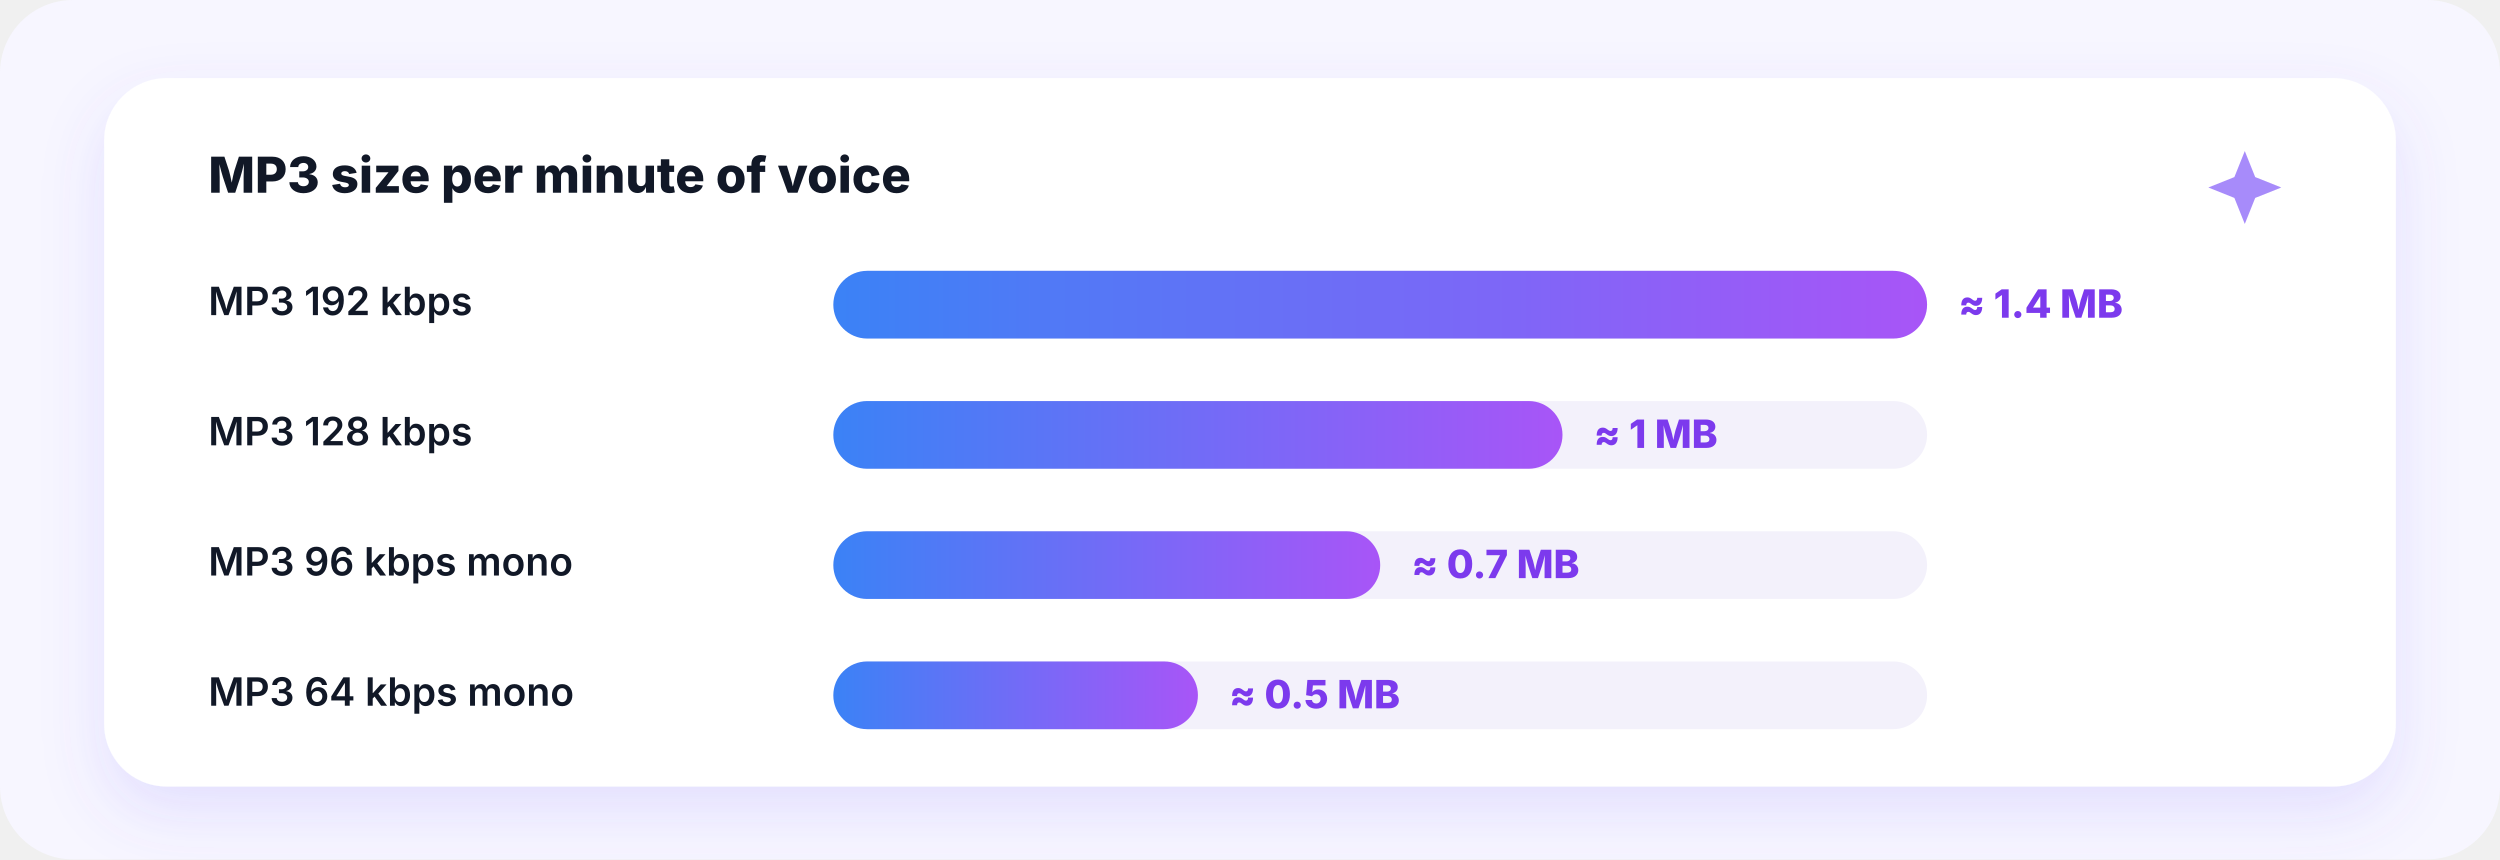
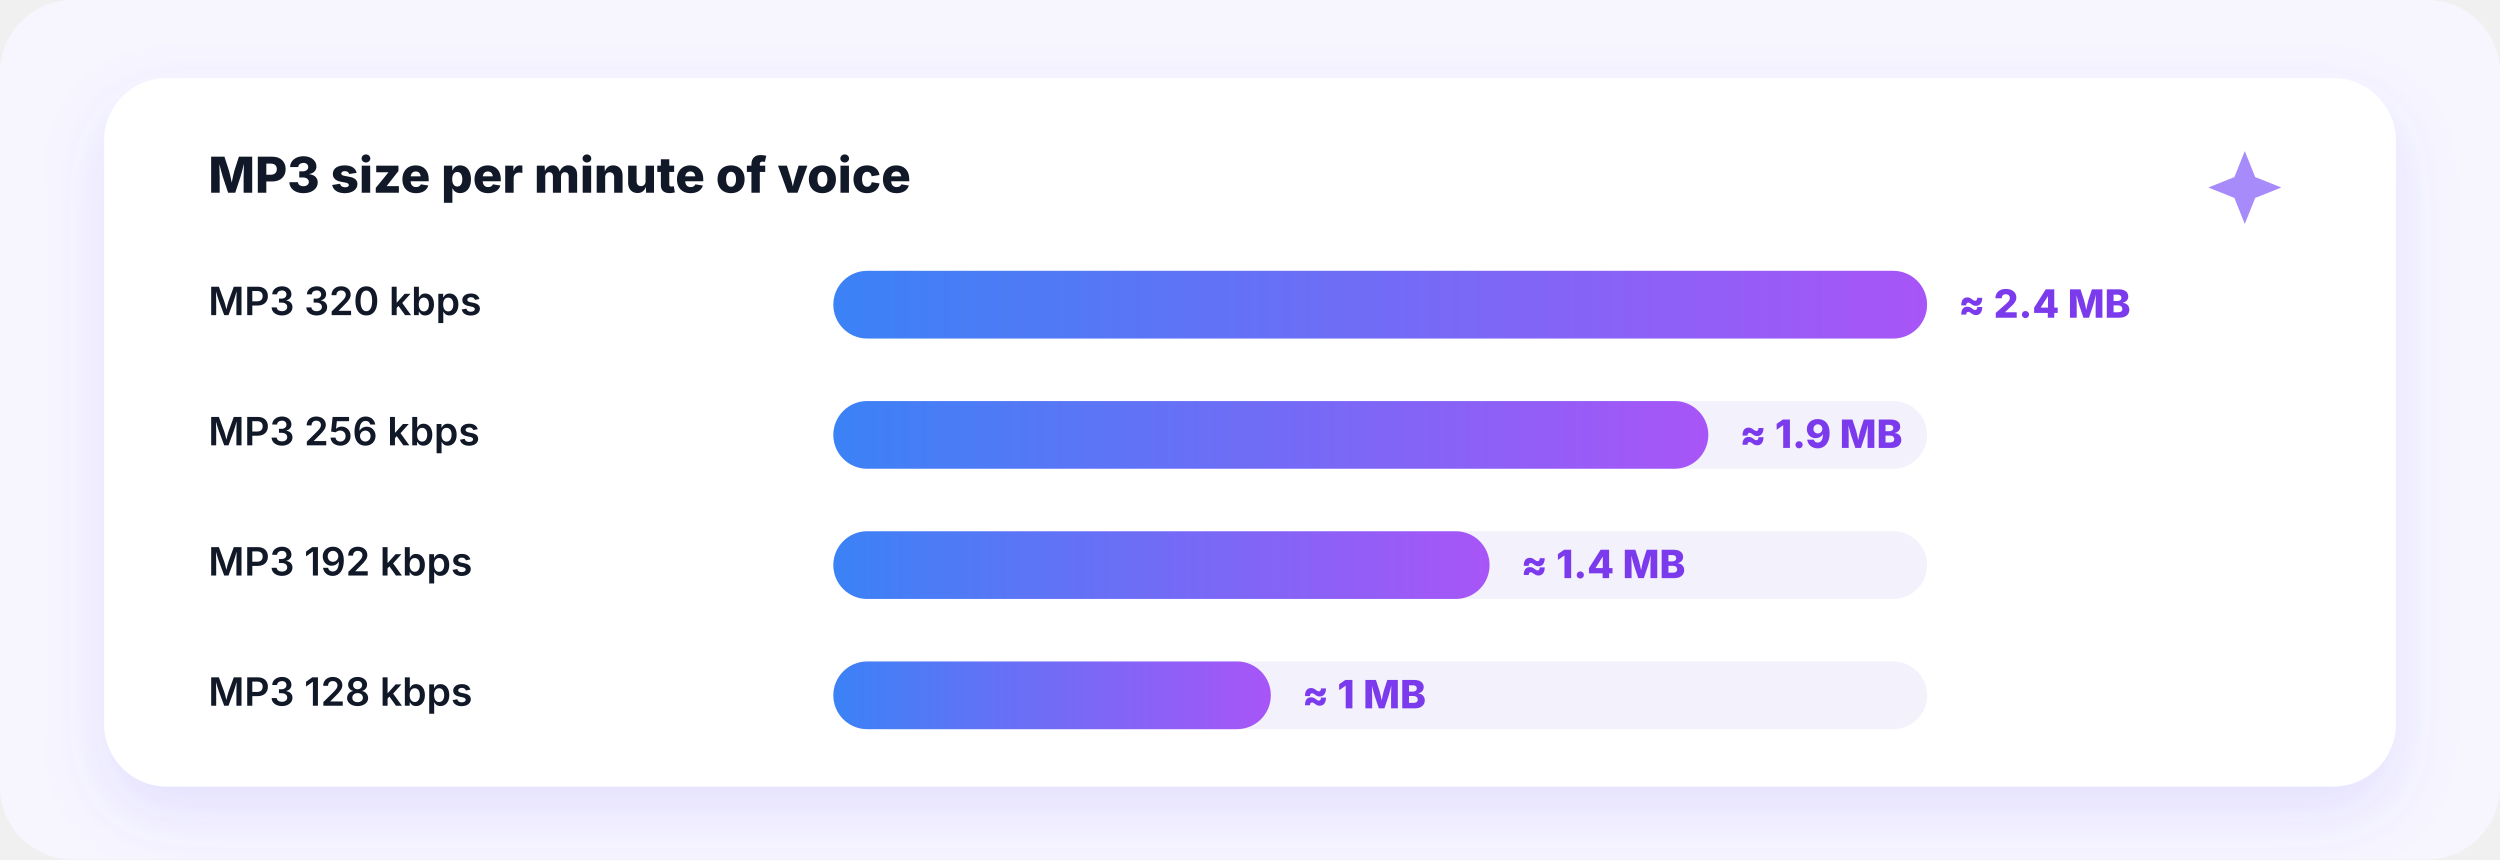
<svg xmlns="http://www.w3.org/2000/svg" viewBox="0 0 960 330" role="img" aria-labelledby="t d">
  <defs>
    <linearGradient id="g" x1="0" y1="0" x2="1" y2="1">
      <stop offset="0" stop-color="#3b82f6" />
      <stop offset="1" stop-color="#a855f7" />
    </linearGradient>
    <linearGradient id="gh" x1="0" y1="0" x2="1" y2="0">
      <stop offset="0" stop-color="#3b82f6" />
      <stop offset="1" stop-color="#a855f7" />
    </linearGradient>
    <filter id="s" x="-20%" y="-20%" width="140%" height="160%">
      <feDropShadow dx="0" dy="10" stdDeviation="12" flood-color="#6d5dfc" flood-opacity=".15" />
    </filter>
  </defs>
  <rect width="960" height="330" rx="28" fill="#f7f6ff" />
  <g filter="url(#s)">
    <rect x="40" y="30" width="880" height="272" rx="24" fill="#fff" />
  </g>
  <g font-family="Inter, Arial, sans-serif">
    <text x="80" y="74" font-size="19" font-weight="800" fill="#111827">MP3 size per minute of voice</text>
-     <text x="80" y="121" font-size="15" font-weight="600" fill="#111827">MP3 192 kbps</text>
+     <text x="80" y="121" font-size="15" font-weight="600" fill="#111827">MP3 320 kbps</text>
    <rect x="320" y="104" width="420" height="26" rx="13" fill="#f3f1fb" />
    <rect x="320" y="104" width="420.0" height="26" rx="13" fill="url(#gh)" />
-     <text x="752" y="122" font-size="15" font-weight="800" fill="#7c3aed">≈ 1.4 MB</text>
-     <text x="80" y="171" font-size="15" font-weight="600" fill="#111827">MP3 128 kbps</text>
+     <text x="752" y="122" font-size="15" font-weight="800" fill="#7c3aed">≈ 2.4 MB</text>
+     <text x="80" y="171" font-size="15" font-weight="600" fill="#111827">MP3 256 kbps</text>
    <rect x="320" y="154" width="420" height="26" rx="13" fill="#f3f1fb" />
-     <rect x="320" y="154" width="280.0" height="26" rx="13" fill="url(#gh)" />
-     <text x="612" y="172" font-size="15" font-weight="800" fill="#7c3aed">≈ 1 MB</text>
-     <text x="80" y="221" font-size="15" font-weight="600" fill="#111827">MP3 96 kbps mono</text>
+     <rect x="320" y="154" width="336.0" height="26" rx="13" fill="url(#gh)" />
+     <text x="668" y="172" font-size="15" font-weight="800" fill="#7c3aed">≈ 1.9 MB</text>
+     <text x="80" y="221" font-size="15" font-weight="600" fill="#111827">MP3 192 kbps</text>
    <rect x="320" y="204" width="420" height="26" rx="13" fill="#f3f1fb" />
-     <rect x="320" y="204" width="210.0" height="26" rx="13" fill="url(#gh)" />
-     <text x="542" y="222" font-size="15" font-weight="800" fill="#7c3aed">≈ 0.7 MB</text>
-     <text x="80" y="271" font-size="15" font-weight="600" fill="#111827">MP3 64 kbps mono</text>
+     <rect x="320" y="204" width="252.0" height="26" rx="13" fill="url(#gh)" />
+     <text x="584" y="222" font-size="15" font-weight="800" fill="#7c3aed">≈ 1.4 MB</text>
+     <text x="80" y="271" font-size="15" font-weight="600" fill="#111827">MP3 128 kbps</text>
    <rect x="320" y="254" width="420" height="26" rx="13" fill="#f3f1fb" />
-     <rect x="320" y="254" width="140.0" height="26" rx="13" fill="url(#gh)" />
-     <text x="472" y="272" font-size="15" font-weight="800" fill="#7c3aed">≈ 0.5 MB</text>
+     <rect x="320" y="254" width="168.0" height="26" rx="13" fill="url(#gh)" />
+     <text x="500" y="272" font-size="15" font-weight="800" fill="#7c3aed">≈ 1 MB</text>
  </g>
  <path d="M862 58l4 10 10 4-10 4-4 10-4-10-10-4 10-4z" fill="#a78bfa" />
</svg>
